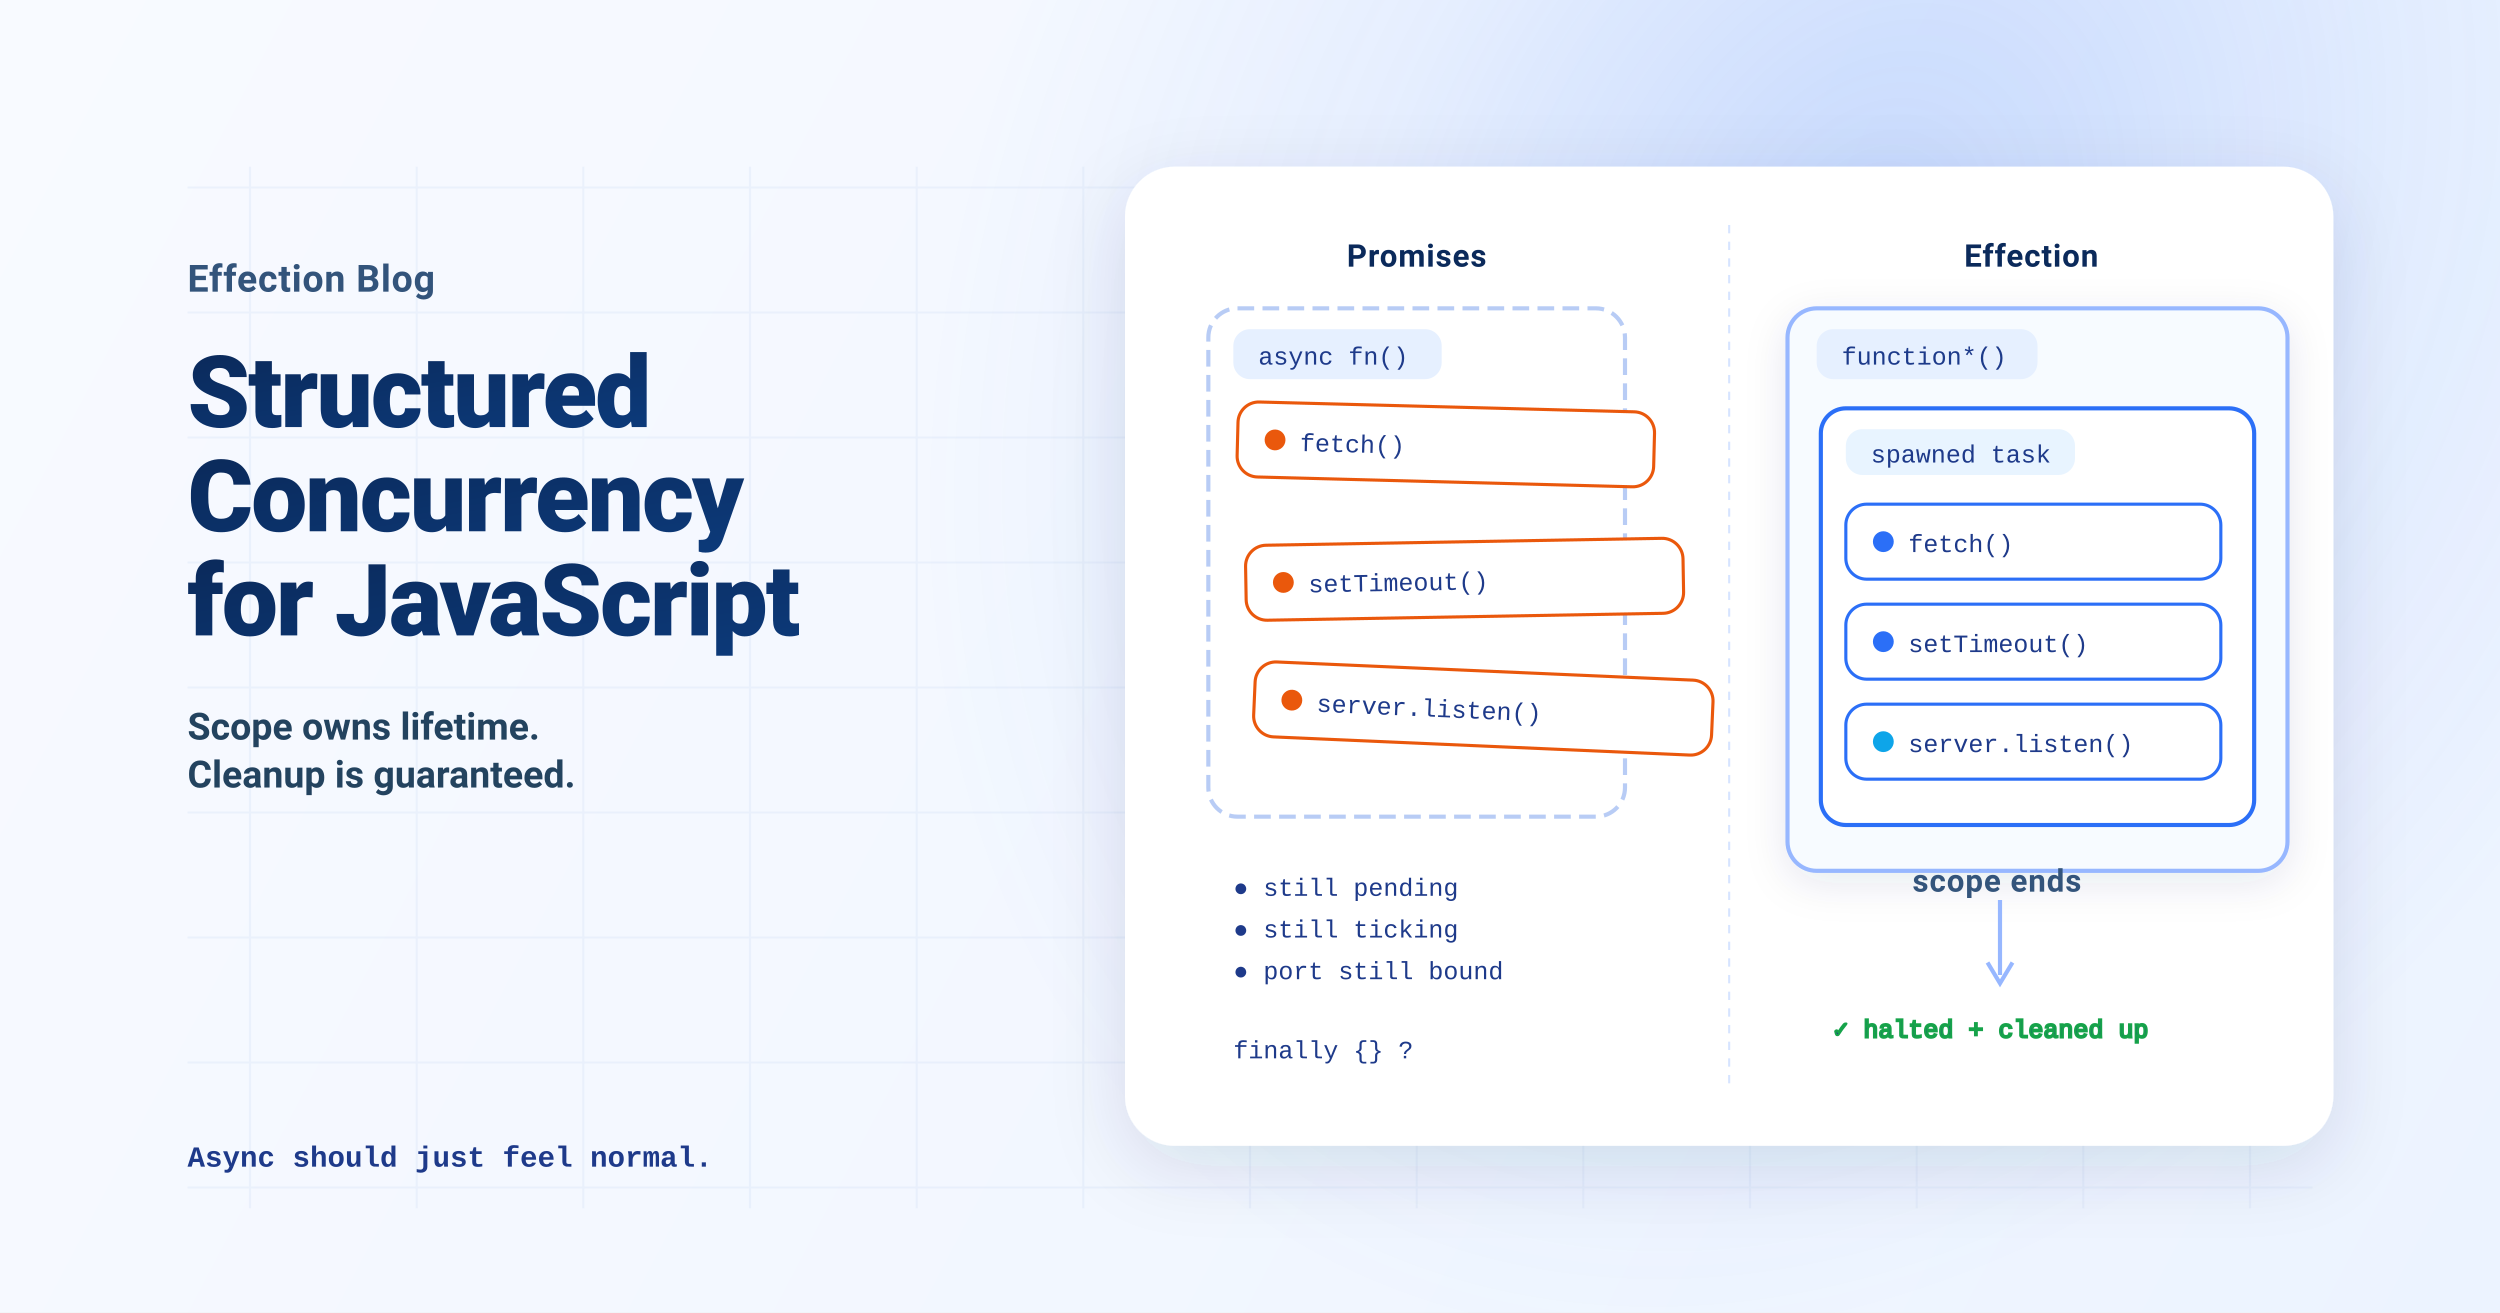
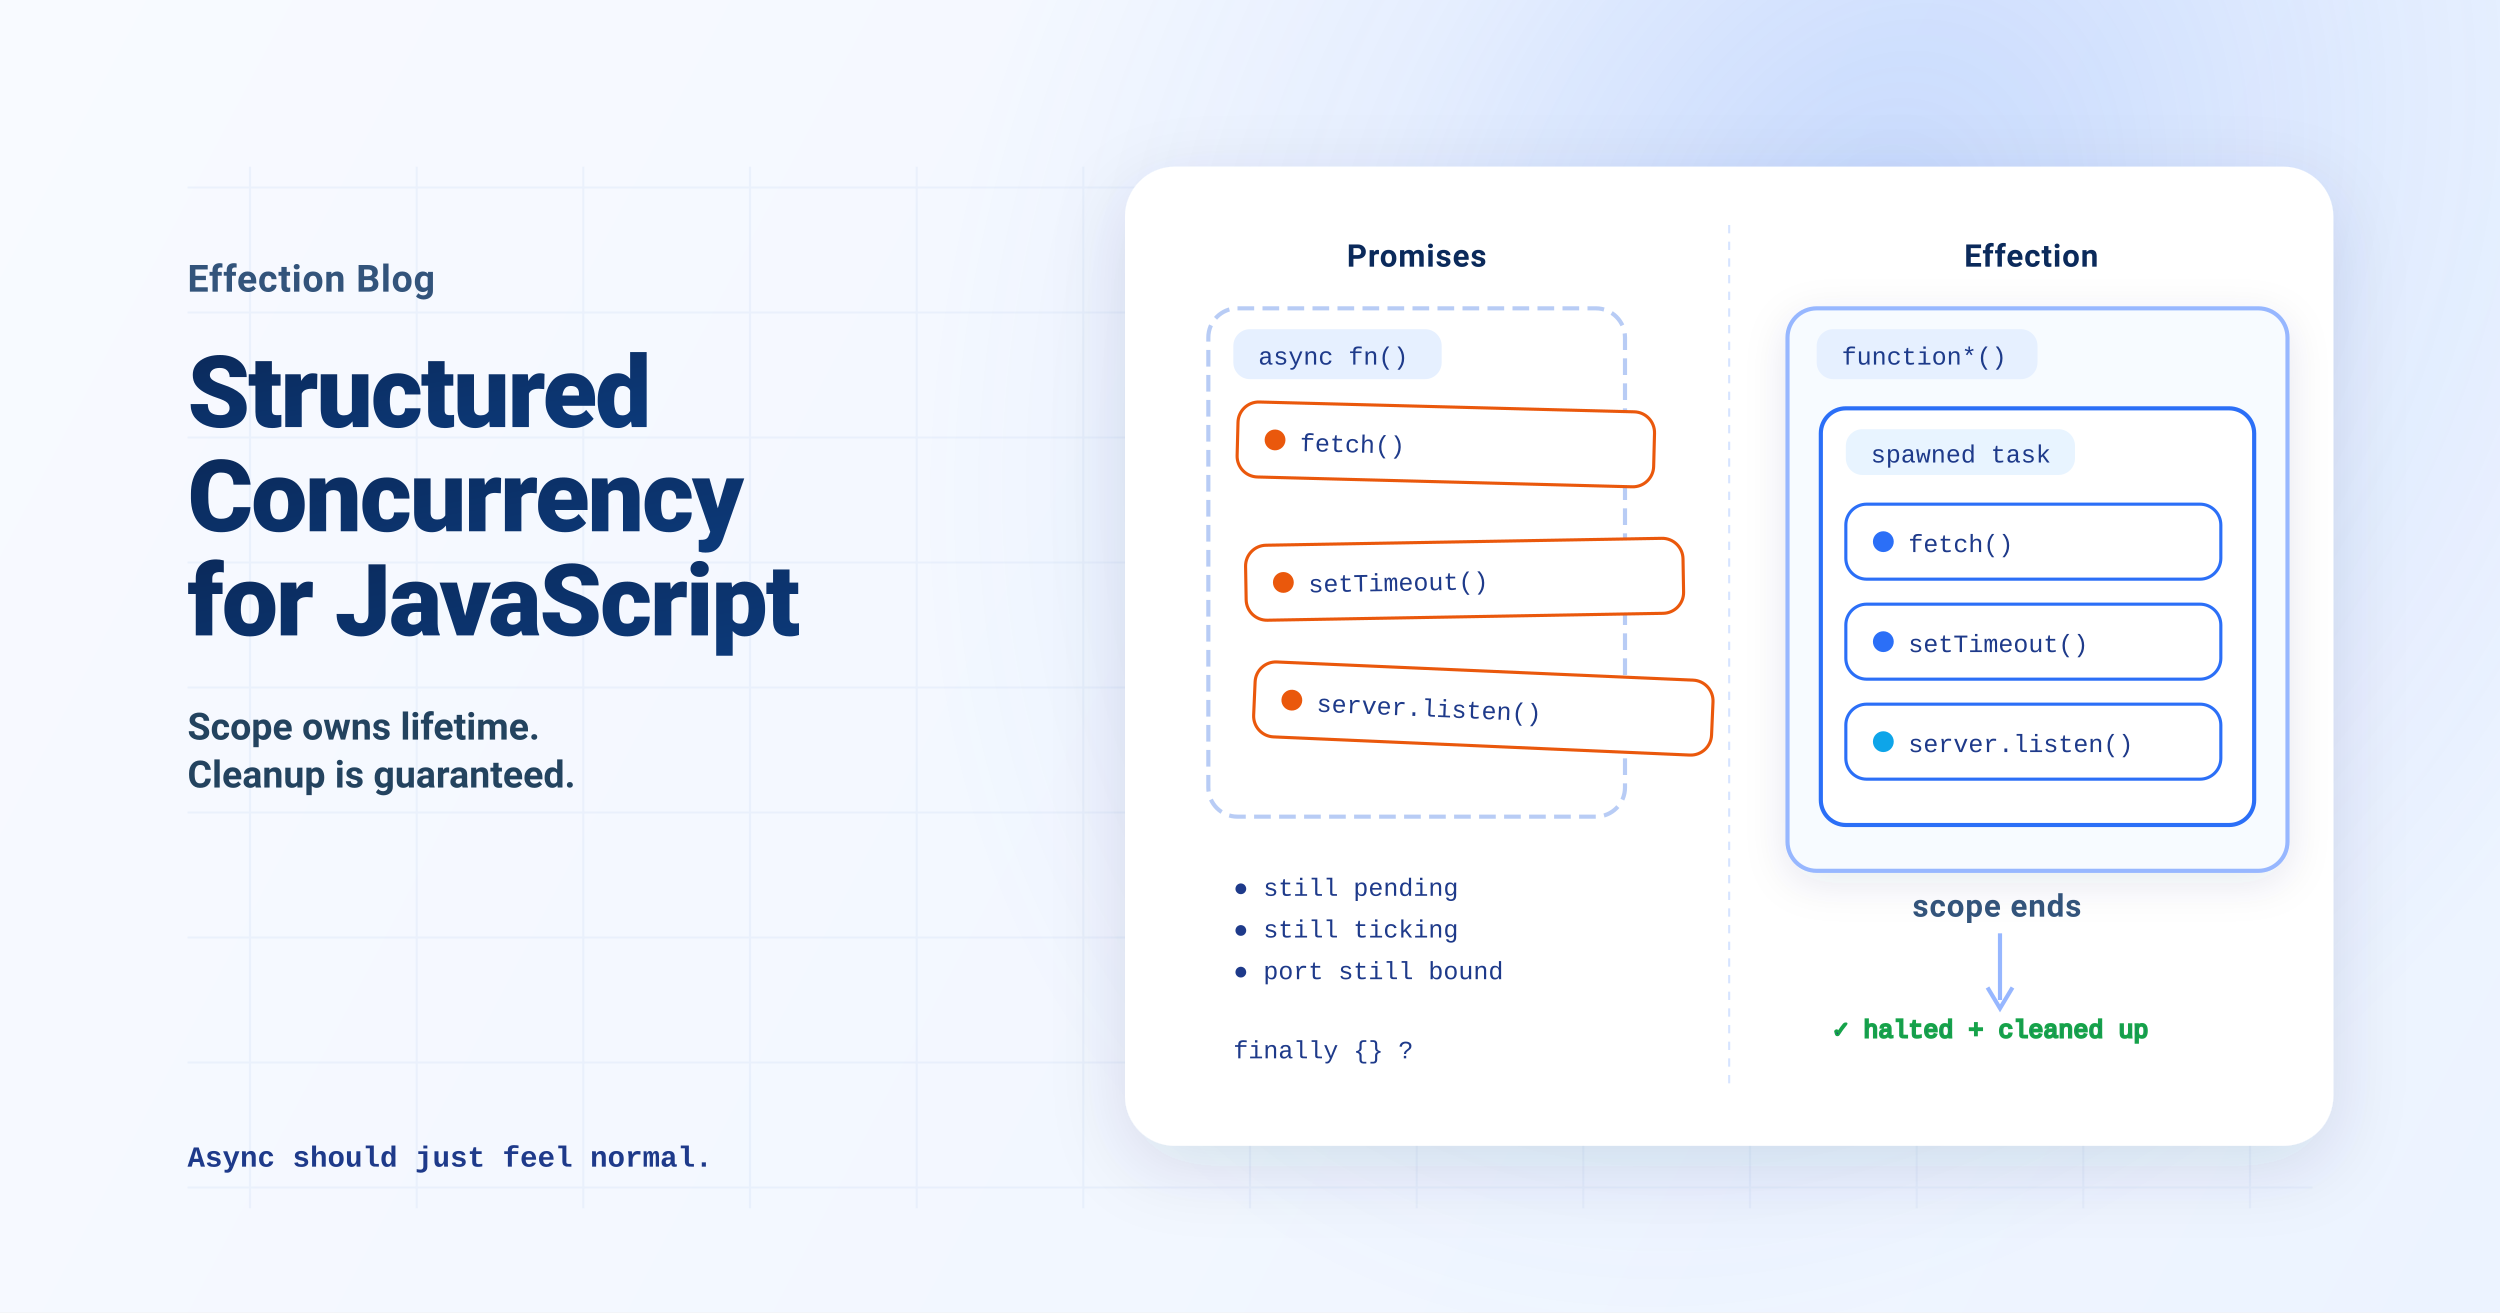
<svg xmlns="http://www.w3.org/2000/svg" width="1200" height="630" viewBox="0 0 1200 630" fill="none" role="img" aria-label="Structured Concurrency for JavaScript — Promises leak work out of bounds, Effection keeps everything inside the scope">
  <defs>
    <linearGradient id="bg-light-grad" x1="0" y1="0" x2="1200" y2="630" gradientUnits="userSpaceOnUse">
      <stop offset="0" stop-color="#F8FAFF" />
      <stop offset="0.55" stop-color="#F2F7FF" />
      <stop offset="1" stop-color="#ECF3FF" />
    </linearGradient>
    <radialGradient id="glow-light-grad" cx="0" cy="0" r="1" gradientUnits="userSpaceOnUse" gradientTransform="translate(900 120) rotate(120) scale(560 420)">
      <stop offset="0" stop-color="#2B6FF7" stop-opacity="0.22" />
      <stop offset="0.55" stop-color="#2B6FF7" stop-opacity="0.07" />
      <stop offset="1" stop-color="#2B6FF7" stop-opacity="0" />
    </radialGradient>
    <radialGradient id="glow-dark-grad" cx="0" cy="0" r="1" gradientUnits="userSpaceOnUse" gradientTransform="translate(900 120) rotate(120) scale(560 420)">
      <stop offset="0" stop-color="#60A5FA" stop-opacity="0.10" />
      <stop offset="0.55" stop-color="#60A5FA" stop-opacity="0.03" />
      <stop offset="1" stop-color="#60A5FA" stop-opacity="0" />
    </radialGradient>
    <linearGradient id="ink" x1="0" y1="0" x2="1" y2="1">
      <stop offset="0" stop-color="#0B2A5B" />
      <stop offset="1" stop-color="#0C3A7A" />
    </linearGradient>
    <filter id="softShadow-light" x="-40" y="-40" width="1280" height="710" filterUnits="userSpaceOnUse" color-interpolation-filters="sRGB">
      <feDropShadow dx="0" dy="10" stdDeviation="18" flood-color="#0B2A5B" flood-opacity="0.12" />
    </filter>
    <filter id="softShadow-dark" x="-40" y="-40" width="1280" height="710" filterUnits="userSpaceOnUse" color-interpolation-filters="sRGB">
      <feDropShadow dx="0" dy="10" stdDeviation="18" flood-color="#000000" flood-opacity="0.25" />
    </filter>
    <filter id="tinyShadow-light" x="-40" y="-40" width="1280" height="710" filterUnits="userSpaceOnUse" color-interpolation-filters="sRGB">
      <feDropShadow dx="0" dy="5" stdDeviation="10" flood-color="#0B2A5B" flood-opacity="0.10" />
    </filter>
    <filter id="tinyShadow-dark" x="-40" y="-40" width="1280" height="710" filterUnits="userSpaceOnUse" color-interpolation-filters="sRGB">
      <feDropShadow dx="0" dy="5" stdDeviation="10" flood-color="#000000" flood-opacity="0.20" />
    </filter>
    <style>
    /* ---- Font stacks ---- */
    .title {
      font-family:
        ui-sans-serif, system-ui, -apple-system, Segoe UI, Roboto, Helvetica,
        Arial, "Apple Color Emoji", "Segoe UI Emoji";
      font-size: 48px;
      font-weight: 800;
      letter-spacing: -0.02em;
    }
    .subtitle {
      font-family:
        ui-sans-serif, system-ui, -apple-system, Segoe UI, Roboto, Helvetica,
        Arial, "Apple Color Emoji", "Segoe UI Emoji";
      font-size: 18px;
      font-weight: 600;
      letter-spacing: 0.02em;
      text-transform: uppercase;
    }
    .caption {
      font-family:
        ui-sans-serif, system-ui, -apple-system, Segoe UI, Roboto, Helvetica,
        Arial, "Apple Color Emoji", "Segoe UI Emoji";
      font-size: 18px;
      font-weight: 600;
    }
    .mono {
      font-family:
        ui-monospace, SFMono-Regular, Menlo, Monaco, Consolas,
        "Liberation Mono", "Courier New", monospace;
      font-size: 14px;
    }
    .mono-sm {
      font-family:
        ui-monospace, SFMono-Regular, Menlo, Monaco, Consolas,
        "Liberation Mono", "Courier New", monospace;
      font-size: 12px;
    }
    .label {
      font-family:
        ui-sans-serif, system-ui, -apple-system, Segoe UI, Roboto, Helvetica,
        Arial, "Apple Color Emoji", "Segoe UI Emoji";
      font-size: 15px;
      font-weight: 700;
      letter-spacing: 0.03em;
      text-transform: uppercase;
    }

    /* ---- Light mode (default) ---- */
    .bg-light {
      display: block;
    }
    .bg-dark {
      display: none;
    }
    .glow-light {
      display: block;
    }
    .glow-dark {
      display: none;
    }
    .shadow-light {
      display: block;
    }
    .shadow-dark {
      display: none;
    }

    .grid {
      opacity: 0.25;
    }
    .grid-line {
      stroke: #c9d9f2;
      stroke-width: 1;
    }

    .card {
      fill: #ffffff;
    }
    .divider {
      stroke: #d6e4ff;
      stroke-dasharray: 4 4;
      stroke-width: 1;
    }

    /* Left side: Promises (broken) */
    .dashed-boundary {
      stroke: #b8ccf5;
      stroke-width: 2;
      stroke-dasharray: 8 4;
      fill: none;
    }
    .dashed-label {
      fill: #e6f0ff;
    }
    .overflow-box {
      fill: #ffffff;
      stroke: #ea580c;
      stroke-width: 1.5;
    }
    .overflow-dot {
      fill: #ea580c;
    }
    .leak-text {
      fill: #ea580c;
    }
    .uncertain-text {
      fill: #ea580c;
    }

    /* Right side: Effection (structured) */
    .scope-parent {
      fill: #f7fbff;
      stroke: #97b7ff;
      stroke-width: 2;
    }
    .scope-label {
      fill: #e6f0ff;
    }
    .scope-child {
      fill: #ffffff;
      stroke: #2b6ff7;
      stroke-width: 2;
    }
    .scope-child-label {
      fill: #e8f4ff;
    }
    .contained-box {
      fill: #ffffff;
      stroke: #2b6ff7;
      stroke-width: 1.5;
    }
    .dot-primary {
      fill: #2b6ff7;
    }
    .dot-secondary {
      fill: #0ea5e9;
    }
    .check-text {
      fill: #16a34a;
      stroke: #16a34a;
    }
    .arrow-line {
      stroke: #97b7ff;
      fill: none;
    }

    /* Shared text */
    .title {
      fill: url(#ink);
    }
    .subtitle {
      fill: #33547b;
    }
    .caption {
      fill: #23435f;
    }
    .mono {
      fill: #1e3a8a;
    }
    .mono-sm {
      fill: #1e3a8a;
    }
    .label {
      fill: #33547b;
    }
    .label-heading {
      fill: #0b2a5b;
    }

    /* ---- Dark mode ---- */
    @media (prefers-color-scheme: dark) {
      .bg-light {
        display: none;
      }
      .bg-dark {
        display: block;
      }
      .glow-light {
        display: none;
      }
      .glow-dark {
        display: block;
      }
      .shadow-light {
        display: none;
      }
      .shadow-dark {
        display: block;
      }

      .grid {
        opacity: 0.20;
      }
      .grid-line {
        stroke: #374151;
      }

      .card {
        fill: #1f2937;
      }
      .divider {
        stroke: #374151;
      }

      .dashed-boundary {
        stroke: #4b5563;
      }
      .dashed-label {
        fill: #1e3a8a;
      }
      .overflow-box {
        fill: #1f2937;
        stroke: #fb923c;
      }
      .overflow-dot {
        fill: #fb923c;
      }
      .leak-text {
        fill: #fb923c;
      }
      .uncertain-text {
        fill: #fb923c;
      }

      .scope-parent {
        fill: #111827;
        stroke: #374151;
      }
      .scope-label {
        fill: #1e3a8a;
      }
      .scope-child {
        fill: #1f2937;
        stroke: #60a5fa;
      }
      .scope-child-label {
        fill: #1e3a8a;
      }
      .contained-box {
        fill: #1f2937;
        stroke: #60a5fa;
      }
      .dot-primary {
        fill: #60a5fa;
      }
      .dot-secondary {
        fill: #0ea5e9;
      }
      .check-text {
        fill: #4ade80;
        stroke: #4ade80;
      }
      .arrow-line {
        stroke: #60a5fa;
      }

      .title {
        fill: #f3f4f6;
      }
      .subtitle {
        fill: #9ca3af;
      }
      .caption {
        fill: #d1d5db;
      }
      .mono {
        fill: #e5e7eb;
      }
      .mono-sm {
        fill: #e5e7eb;
      }
      .label {
        fill: #9ca3af;
      }
      .label-heading {
        fill: #f3f4f6;
      }
    }
    </style>
  </defs>
  <rect class="bg-light" x="0" y="0" width="1200" height="630" fill="url(#bg-light-grad)" />
  <rect class="bg-dark" x="0" y="0" width="1200" height="630" fill="#111827" />
  <rect class="glow-light" x="0" y="0" width="1200" height="630" fill="url(#glow-light-grad)" />
  <rect class="glow-dark" x="0" y="0" width="1200" height="630" fill="url(#glow-dark-grad)" />
  <g class="grid">
    <path class="grid-line" d="M90 90H1110" />
    <path class="grid-line" d="M90 150H1110" />
    <path class="grid-line" d="M90 210H1110" />
    <path class="grid-line" d="M90 270H1110" />
    <path class="grid-line" d="M90 330H1110" />
    <path class="grid-line" d="M90 390H1110" />
    <path class="grid-line" d="M90 450H1110" />
    <path class="grid-line" d="M90 510H1110" />
    <path class="grid-line" d="M90 570H1110" />
    <path class="grid-line" d="M120 80V580" />
    <path class="grid-line" d="M200 80V580" />
    <path class="grid-line" d="M280 80V580" />
    <path class="grid-line" d="M360 80V580" />
    <path class="grid-line" d="M440 80V580" />
    <path class="grid-line" d="M520 80V580" />
    <path class="grid-line" d="M600 80V580" />
    <path class="grid-line" d="M680 80V580" />
    <path class="grid-line" d="M760 80V580" />
    <path class="grid-line" d="M840 80V580" />
    <path class="grid-line" d="M920 80V580" />
    <path class="grid-line" d="M1000 80V580" />
    <path class="grid-line" d="M1080 80V580" />
  </g>
  <text x="90" y="140" class="subtitle">Effection Blog</text>
  <text x="90" y="205" class="title">Structured</text>
  <text x="90" y="255" class="title">Concurrency</text>
  <text x="90" y="305" class="title">for JavaScript</text>
  <text x="90" y="355" class="caption">Scope owns lifetime.</text>
  <text x="90" y="378" class="caption">Cleanup is guaranteed.</text>
  <g class="shadow-light" filter="url(#softShadow-light)">
    <rect class="card" x="540" y="80" width="580" height="470" rx="24" />
  </g>
  <g class="shadow-dark" filter="url(#softShadow-dark)">
    <rect class="card" x="540" y="80" width="580" height="470" rx="24" />
  </g>
  <line class="divider" x1="830" y1="108" x2="830" y2="522" />
  <text x="680" y="128" class="label label-heading" text-anchor="middle">Promises</text>
  <rect class="dashed-boundary" x="580" y="148" width="200" height="244" rx="14" />
  <rect class="dashed-label" x="592" y="158" width="100" height="24" rx="8" />
  <text x="604" y="175" class="mono-sm">async fn()</text>
  <g transform="translate(2, -3) rotate(1.5 680 216)">
    <rect class="overflow-box" x="592" y="198" width="200" height="36" rx="10" />
    <circle class="overflow-dot" cx="610" cy="216" r="5" />
    <text x="622" y="221" class="mono-sm">fetch()</text>
  </g>
  <g transform="translate(6, 2) rotate(-1 700 276)">
    <rect class="overflow-box" x="592" y="258" width="210" height="36" rx="10" />
    <circle class="overflow-dot" cx="610" cy="276" r="5" />
    <text x="622" y="281" class="mono-sm">setTimeout()</text>
  </g>
  <g transform="translate(10, 4) rotate(2.5 700 336)">
    <rect class="overflow-box" x="592" y="318" width="220" height="36" rx="10" />
    <circle class="overflow-dot" cx="610" cy="336" r="5" />
    <text x="622" y="341" class="mono-sm">server.listen()</text>
  </g>
  <text x="592" y="430" class="mono-sm leak-text">● still pending</text>
  <text x="592" y="450" class="mono-sm leak-text">● still ticking</text>
  <text x="592" y="470" class="mono-sm leak-text">● port still bound</text>
  <text x="592" y="508" class="mono-sm uncertain-text">finally {} ?</text>
  <text x="975" y="128" class="label label-heading" text-anchor="middle">Effection</text>
  <g class="shadow-light" filter="url(#tinyShadow-light)">
    <rect class="scope-parent" x="858" y="148" width="240" height="270" rx="14" />
    <rect class="scope-label" x="872" y="158" width="106" height="24" rx="8" />
    <text x="884" y="175" class="mono-sm">function*()</text>
  </g>
  <g class="shadow-dark" filter="url(#tinyShadow-dark)">
    <rect class="scope-parent" x="858" y="148" width="240" height="270" rx="14" />
    <rect class="scope-label" x="872" y="158" width="106" height="24" rx="8" />
    <text x="884" y="175" class="mono-sm">function*()</text>
  </g>
  <rect class="scope-child" x="874" y="196" width="208" height="200" rx="12" />
  <rect class="scope-child-label" x="886" y="206" width="110" height="22" rx="8" />
  <text x="898" y="222" class="mono-sm">spawned task</text>
  <rect class="contained-box" x="886" y="242" width="180" height="36" rx="10" />
  <circle class="dot-primary" cx="904" cy="260" r="5" />
  <text x="916" y="265" class="mono-sm">fetch()</text>
  <rect class="contained-box" x="886" y="290" width="180" height="36" rx="10" />
  <circle class="dot-primary" cx="904" cy="308" r="5" />
  <text x="916" y="313" class="mono-sm">setTimeout()</text>
  <rect class="contained-box" x="886" y="338" width="180" height="36" rx="10" />
  <circle class="dot-secondary" cx="904" cy="356" r="5" />
  <text x="916" y="361" class="mono-sm">server.listen()</text>
-   <text x="918" y="428" class="mono-sm label">scope ends</text>
-   <line x1="960" y1="432" x2="960" y2="468" stroke-width="2" class="arrow-line" />
-   <path d="M954 462 L960 472 L966 462" stroke-width="2" class="arrow-line" />
+   <text x="918" y="440" class="mono-sm label">scope ends</text>
+   <line x1="960" y1="448" x2="960" y2="480" stroke-width="2" class="arrow-line" />
+   <path d="M954 474 L960 484 L966 474" stroke-width="2" class="arrow-line" />
  <text x="880" y="498" class="mono-sm check-text" stroke="none">✓ halted + cleaned up</text>
  <text x="90" y="560" class="mono caption">Async should just feel normal.</text>
</svg>
